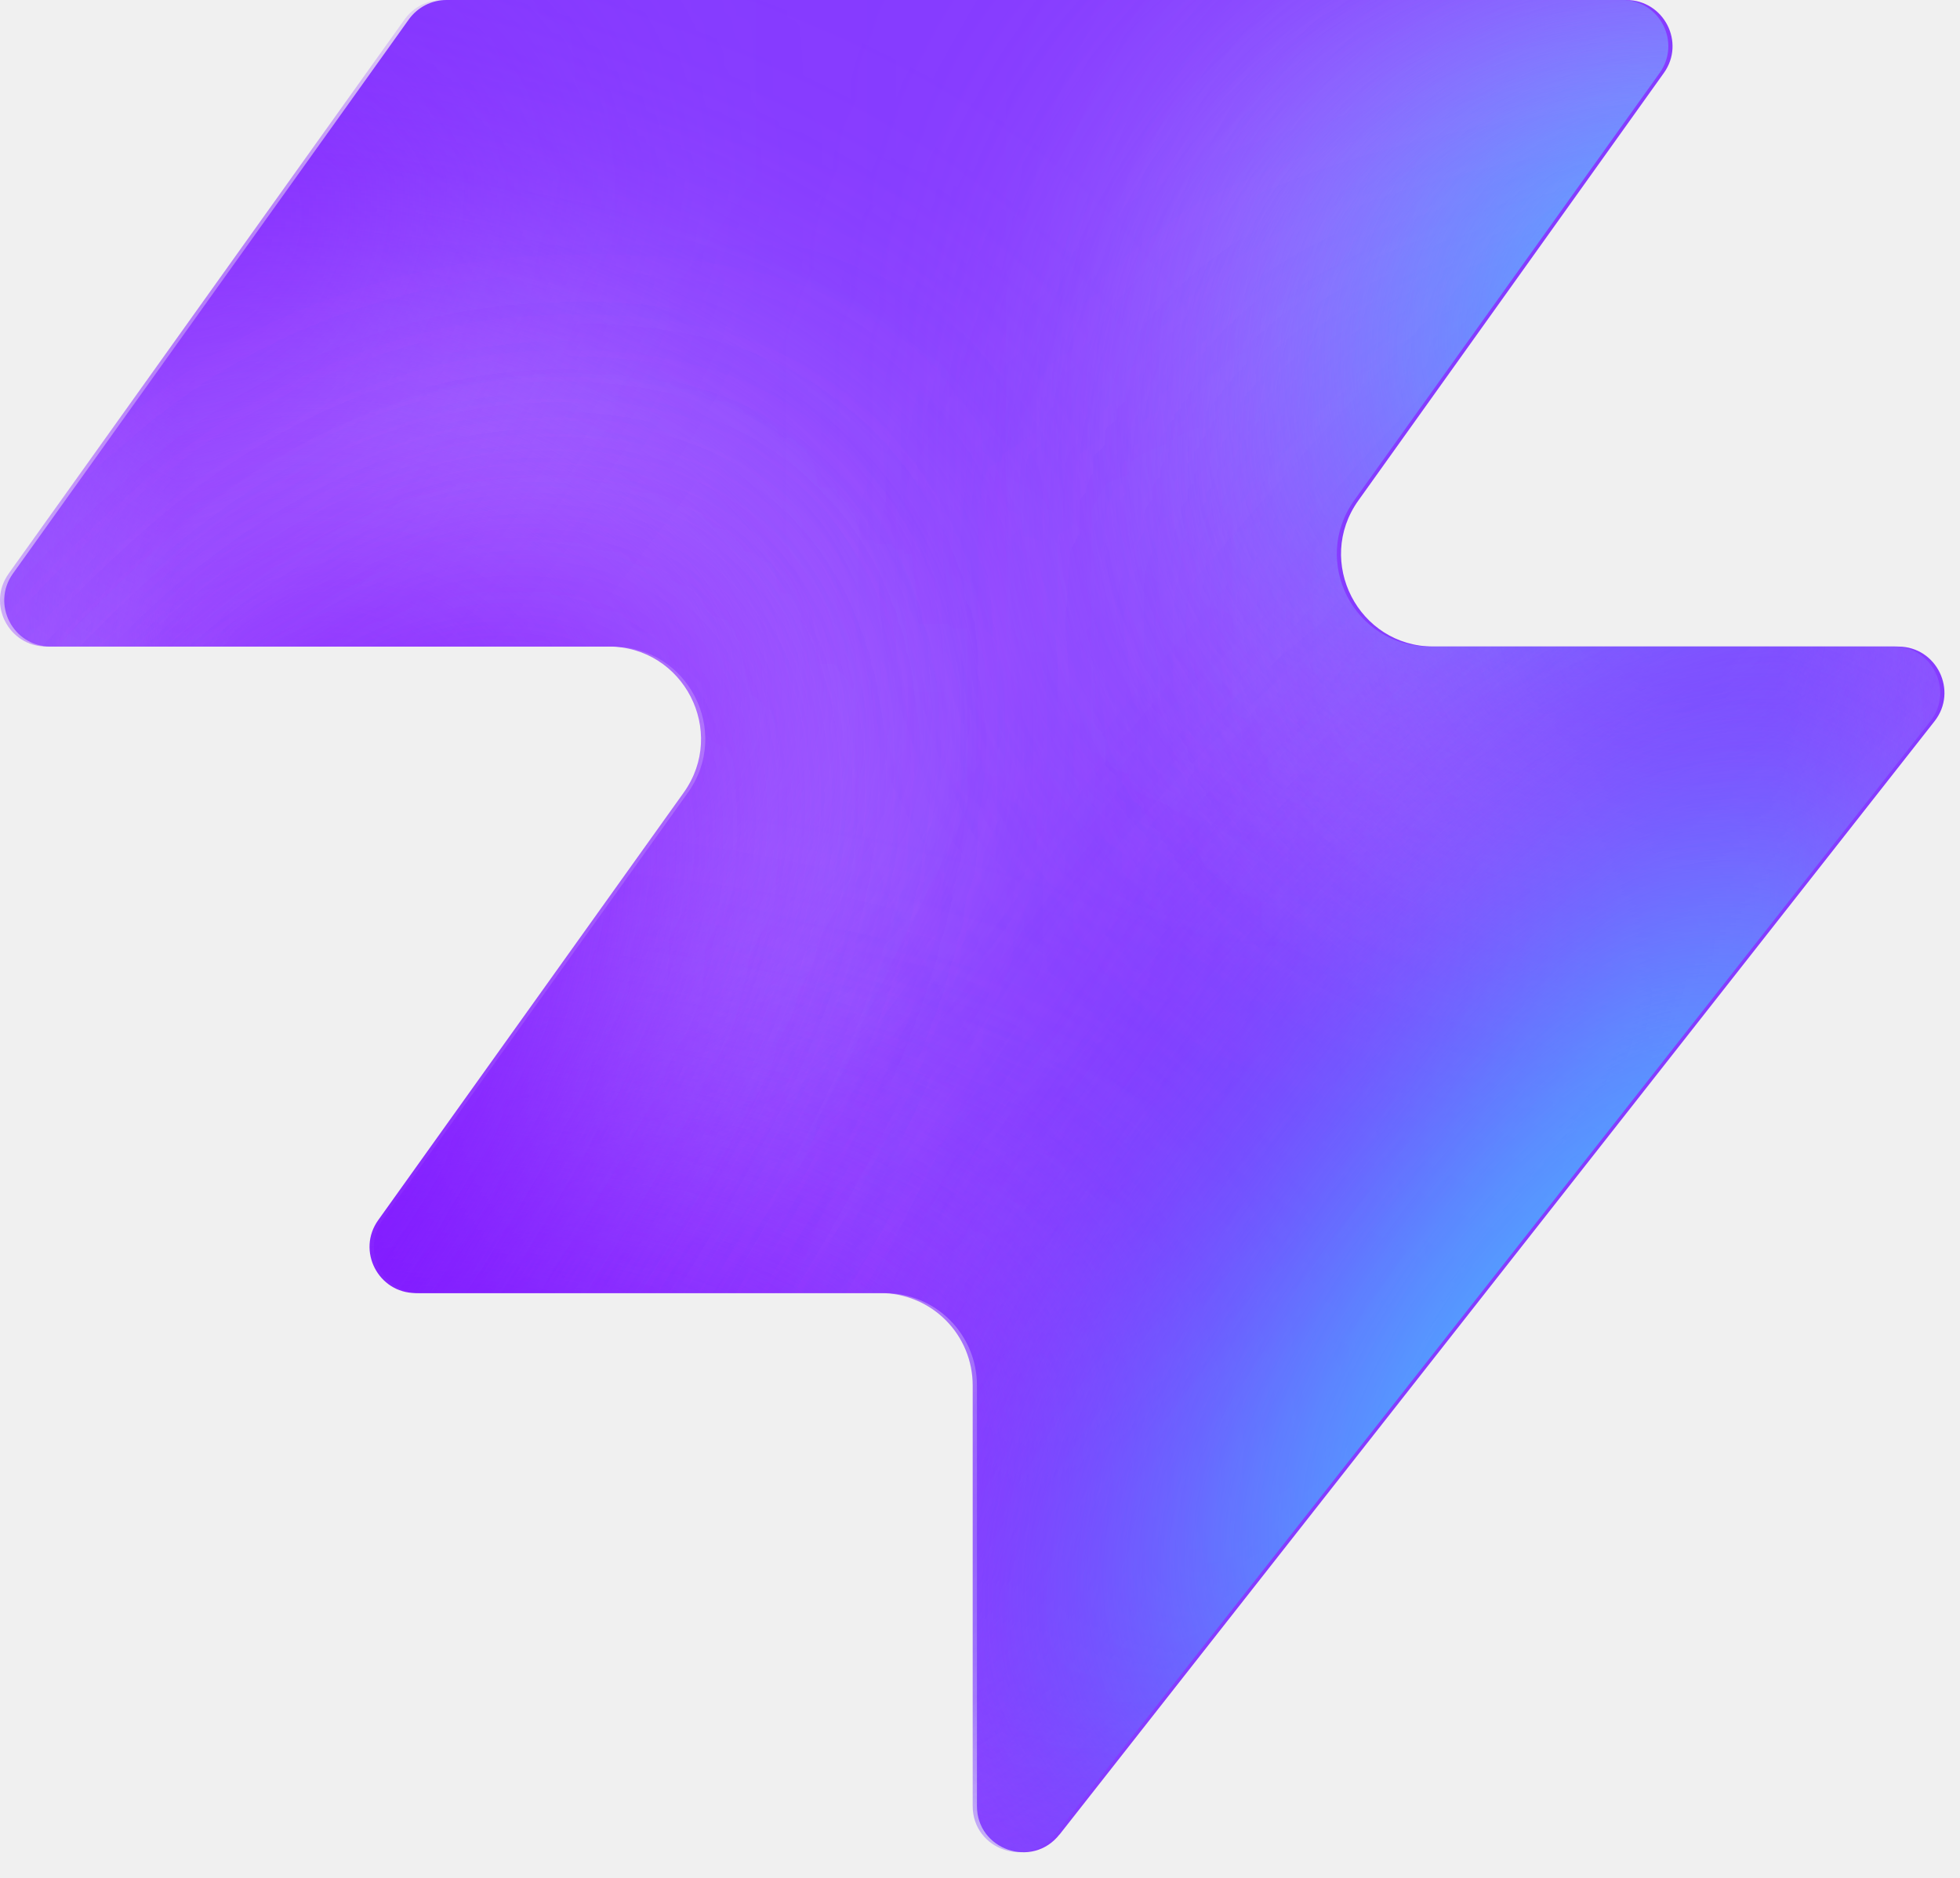
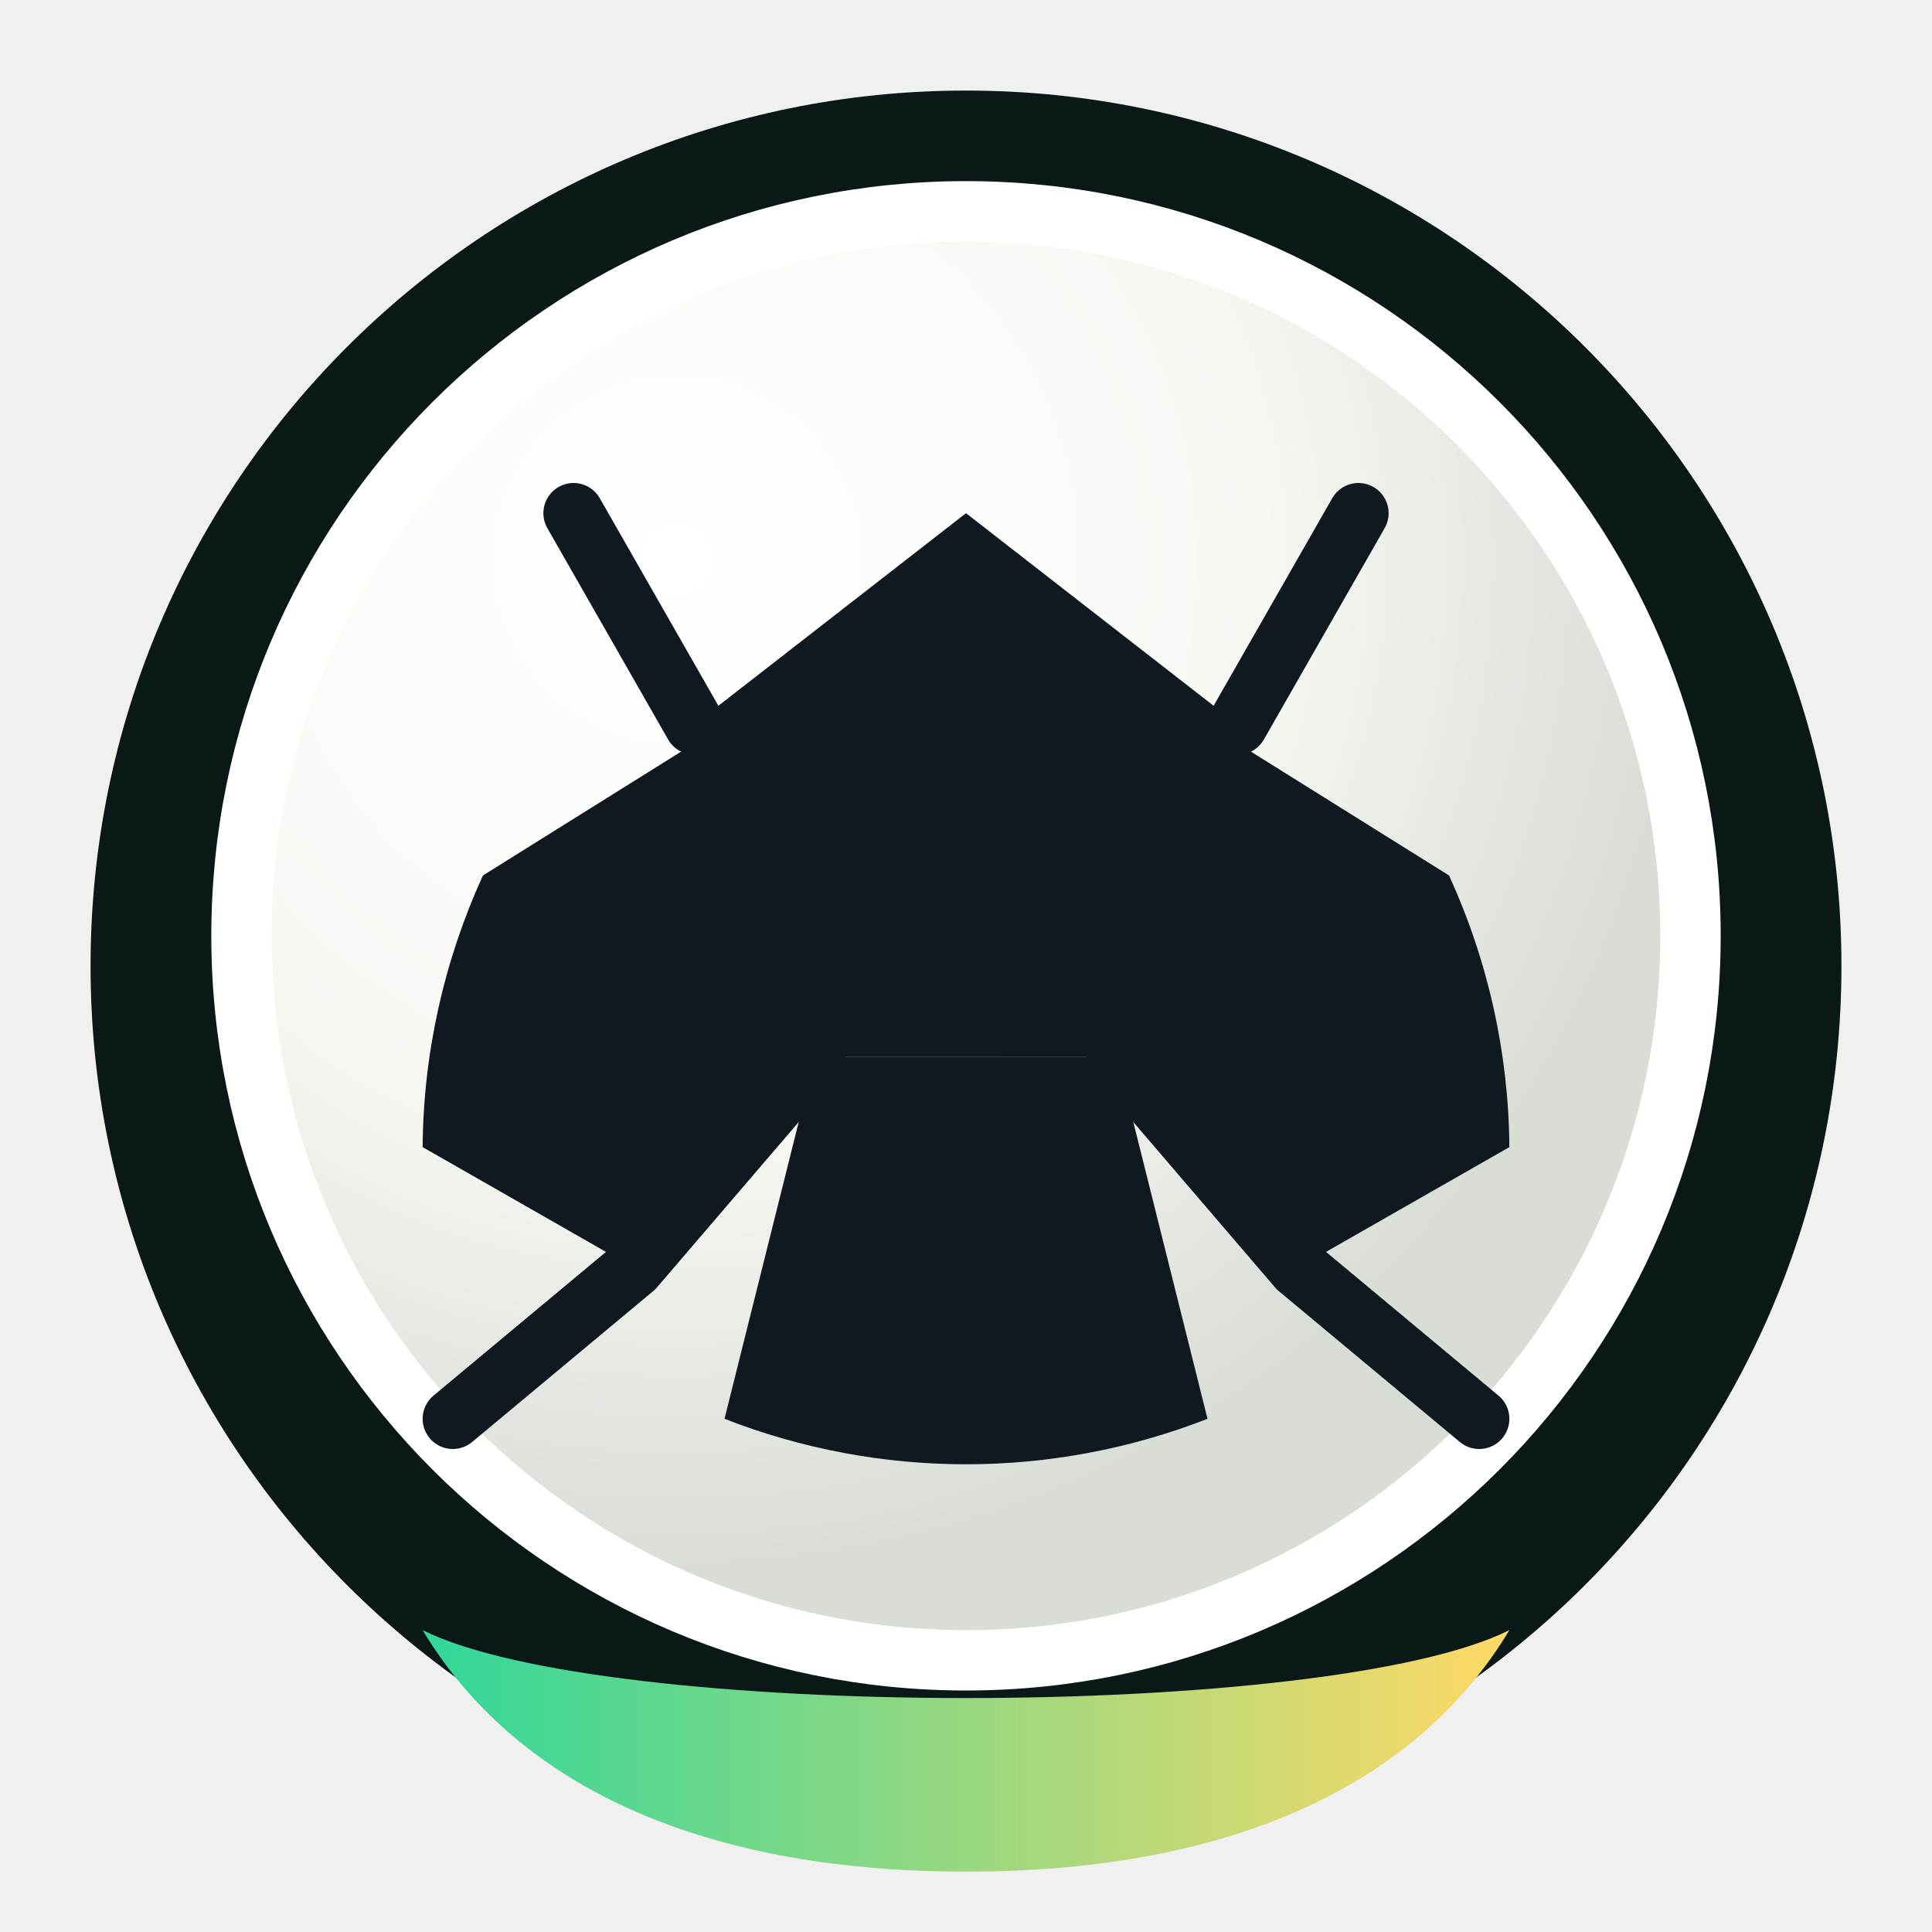
- <svg xmlns="http://www.w3.org/2000/svg" width="48" height="46" fill="none" viewBox="0 0 48 46">
-   <path fill="#863bff" d="M25.946 44.938c-.664.845-2.021.375-2.021-.698V33.937a2.26 2.26 0 0 0-2.262-2.262H10.287c-.92 0-1.456-1.04-.92-1.788l7.48-10.471c1.07-1.497 0-3.578-1.842-3.578H1.237c-.92 0-1.456-1.04-.92-1.788L10.013.474c.214-.297.556-.474.92-.474h28.894c.92 0 1.456 1.04.92 1.788l-7.48 10.471c-1.07 1.498 0 3.579 1.842 3.579h11.377c.943 0 1.473 1.088.89 1.83L25.947 44.94z" style="fill:#863bff;fill:color(display-p3 .525 .23 1);fill-opacity:1" />
-   <mask id="a" width="48" height="46" x="0" y="0" maskUnits="userSpaceOnUse" style="mask-type:alpha">
-     <path fill="#000" d="M25.842 44.938c-.664.844-2.021.375-2.021-.698V33.937a2.26 2.26 0 0 0-2.262-2.262H10.183c-.92 0-1.456-1.04-.92-1.788l7.48-10.471c1.07-1.498 0-3.579-1.842-3.579H1.133c-.92 0-1.456-1.04-.92-1.787L9.91.473c.214-.297.556-.474.92-.474h28.894c.92 0 1.456 1.04.92 1.788l-7.48 10.471c-1.07 1.498 0 3.578 1.842 3.578h11.377c.943 0 1.473 1.088.89 1.832L25.843 44.94z" style="fill:#000;fill-opacity:1" />
-   </mask>
-   <g mask="url(#a)">
-     <g filter="url(#b)">
-       <ellipse cx="5.508" cy="14.704" fill="#ede6ff" rx="5.508" ry="14.704" style="fill:#ede6ff;fill:color(display-p3 .927 .903 1);fill-opacity:1" transform="matrix(.00324 1 1 -.00324 -4.47 31.516)" />
-     </g>
-     <g filter="url(#c)">
-       <ellipse cx="10.399" cy="29.851" fill="#ede6ff" rx="10.399" ry="29.851" style="fill:#ede6ff;fill:color(display-p3 .927 .903 1);fill-opacity:1" transform="matrix(.00324 1 1 -.00324 -39.328 7.883)" />
-     </g>
-     <g filter="url(#d)">
-       <ellipse cx="5.508" cy="30.487" fill="#7e14ff" rx="5.508" ry="30.487" style="fill:#7e14ff;fill:color(display-p3 .492 .077 1);fill-opacity:1" transform="rotate(89.814 -25.913 -14.639)scale(1 -1)" />
-     </g>
-     <g filter="url(#e)">
-       <ellipse cx="5.508" cy="30.599" fill="#7e14ff" rx="5.508" ry="30.599" style="fill:#7e14ff;fill:color(display-p3 .492 .077 1);fill-opacity:1" transform="rotate(89.814 -32.644 -3.334)scale(1 -1)" />
-     </g>
-     <g filter="url(#f)">
-       <ellipse cx="5.508" cy="30.599" fill="#7e14ff" rx="5.508" ry="30.599" style="fill:#7e14ff;fill:color(display-p3 .492 .077 1);fill-opacity:1" transform="matrix(.00324 1 1 -.00324 -34.34 30.47)" />
-     </g>
-     <g filter="url(#g)">
-       <ellipse cx="14.072" cy="22.078" fill="#ede6ff" rx="14.072" ry="22.078" style="fill:#ede6ff;fill:color(display-p3 .927 .903 1);fill-opacity:1" transform="rotate(93.35 24.506 48.493)scale(-1 1)" />
-     </g>
-     <g filter="url(#h)">
-       <ellipse cx="3.47" cy="21.501" fill="#7e14ff" rx="3.47" ry="21.501" style="fill:#7e14ff;fill:color(display-p3 .492 .077 1);fill-opacity:1" transform="rotate(89.009 28.708 47.59)scale(-1 1)" />
-     </g>
-     <g filter="url(#i)">
-       <ellipse cx="3.47" cy="21.501" fill="#7e14ff" rx="3.47" ry="21.501" style="fill:#7e14ff;fill:color(display-p3 .492 .077 1);fill-opacity:1" transform="rotate(89.009 28.708 47.59)scale(-1 1)" />
-     </g>
-     <g filter="url(#j)">
-       <ellipse cx=".387" cy="8.972" fill="#7e14ff" rx="4.407" ry="29.108" style="fill:#7e14ff;fill:color(display-p3 .492 .077 1);fill-opacity:1" transform="rotate(39.51 .387 8.972)" />
-     </g>
-     <g filter="url(#k)">
-       <ellipse cx="47.523" cy="-6.092" fill="#7e14ff" rx="4.407" ry="29.108" style="fill:#7e14ff;fill:color(display-p3 .492 .077 1);fill-opacity:1" transform="rotate(37.892 47.523 -6.092)" />
-     </g>
-     <g filter="url(#l)">
-       <ellipse cx="41.412" cy="6.333" fill="#47bfff" rx="5.971" ry="9.665" style="fill:#47bfff;fill:color(display-p3 .28 .748 1);fill-opacity:1" transform="rotate(37.892 41.412 6.333)" />
-     </g>
-     <g filter="url(#m)">
-       <ellipse cx="-1.879" cy="38.332" fill="#7e14ff" rx="4.407" ry="29.108" style="fill:#7e14ff;fill:color(display-p3 .492 .077 1);fill-opacity:1" transform="rotate(37.892 -1.88 38.332)" />
-     </g>
-     <g filter="url(#n)">
-       <ellipse cx="-1.879" cy="38.332" fill="#7e14ff" rx="4.407" ry="29.108" style="fill:#7e14ff;fill:color(display-p3 .492 .077 1);fill-opacity:1" transform="rotate(37.892 -1.88 38.332)" />
-     </g>
-     <g filter="url(#o)">
-       <ellipse cx="35.651" cy="29.907" fill="#7e14ff" rx="4.407" ry="29.108" style="fill:#7e14ff;fill:color(display-p3 .492 .077 1);fill-opacity:1" transform="rotate(37.892 35.651 29.907)" />
-     </g>
-     <g filter="url(#p)">
-       <ellipse cx="38.418" cy="32.4" fill="#47bfff" rx="5.971" ry="15.297" style="fill:#47bfff;fill:color(display-p3 .28 .748 1);fill-opacity:1" transform="rotate(37.892 38.418 32.4)" />
-     </g>
-   </g>
+ <svg xmlns="http://www.w3.org/2000/svg" viewBox="0 0 64 64">
  <defs>
-     <filter id="b" width="60.045" height="41.654" x="-19.77" y="16.149" color-interpolation-filters="sRGB" filterUnits="userSpaceOnUse">
-       <feFlood flood-opacity="0" result="BackgroundImageFix" />
-       <feBlend in="SourceGraphic" in2="BackgroundImageFix" result="shape" />
-       <feGaussianBlur result="effect1_foregroundBlur_2002_17158" stdDeviation="7.659" />
-     </filter>
-     <filter id="c" width="90.34" height="51.437" x="-54.613" y="-7.533" color-interpolation-filters="sRGB" filterUnits="userSpaceOnUse">
-       <feFlood flood-opacity="0" result="BackgroundImageFix" />
-       <feBlend in="SourceGraphic" in2="BackgroundImageFix" result="shape" />
-       <feGaussianBlur result="effect1_foregroundBlur_2002_17158" stdDeviation="7.659" />
-     </filter>
-     <filter id="d" width="79.355" height="29.4" x="-49.64" y="2.03" color-interpolation-filters="sRGB" filterUnits="userSpaceOnUse">
-       <feFlood flood-opacity="0" result="BackgroundImageFix" />
-       <feBlend in="SourceGraphic" in2="BackgroundImageFix" result="shape" />
-       <feGaussianBlur result="effect1_foregroundBlur_2002_17158" stdDeviation="4.596" />
-     </filter>
-     <filter id="e" width="79.579" height="29.4" x="-45.045" y="20.029" color-interpolation-filters="sRGB" filterUnits="userSpaceOnUse">
-       <feFlood flood-opacity="0" result="BackgroundImageFix" />
-       <feBlend in="SourceGraphic" in2="BackgroundImageFix" result="shape" />
-       <feGaussianBlur result="effect1_foregroundBlur_2002_17158" stdDeviation="4.596" />
-     </filter>
-     <filter id="f" width="79.579" height="29.4" x="-43.513" y="21.178" color-interpolation-filters="sRGB" filterUnits="userSpaceOnUse">
-       <feFlood flood-opacity="0" result="BackgroundImageFix" />
-       <feBlend in="SourceGraphic" in2="BackgroundImageFix" result="shape" />
-       <feGaussianBlur result="effect1_foregroundBlur_2002_17158" stdDeviation="4.596" />
-     </filter>
-     <filter id="g" width="74.749" height="58.852" x="15.756" y="-17.901" color-interpolation-filters="sRGB" filterUnits="userSpaceOnUse">
-       <feFlood flood-opacity="0" result="BackgroundImageFix" />
-       <feBlend in="SourceGraphic" in2="BackgroundImageFix" result="shape" />
-       <feGaussianBlur result="effect1_foregroundBlur_2002_17158" stdDeviation="7.659" />
-     </filter>
-     <filter id="h" width="61.377" height="25.362" x="23.548" y="2.284" color-interpolation-filters="sRGB" filterUnits="userSpaceOnUse">
-       <feFlood flood-opacity="0" result="BackgroundImageFix" />
-       <feBlend in="SourceGraphic" in2="BackgroundImageFix" result="shape" />
-       <feGaussianBlur result="effect1_foregroundBlur_2002_17158" stdDeviation="4.596" />
-     </filter>
-     <filter id="i" width="61.377" height="25.362" x="23.548" y="2.284" color-interpolation-filters="sRGB" filterUnits="userSpaceOnUse">
-       <feFlood flood-opacity="0" result="BackgroundImageFix" />
-       <feBlend in="SourceGraphic" in2="BackgroundImageFix" result="shape" />
-       <feGaussianBlur result="effect1_foregroundBlur_2002_17158" stdDeviation="4.596" />
-     </filter>
-     <filter id="j" width="56.045" height="63.649" x="-27.636" y="-22.853" color-interpolation-filters="sRGB" filterUnits="userSpaceOnUse">
-       <feFlood flood-opacity="0" result="BackgroundImageFix" />
-       <feBlend in="SourceGraphic" in2="BackgroundImageFix" result="shape" />
-       <feGaussianBlur result="effect1_foregroundBlur_2002_17158" stdDeviation="4.596" />
-     </filter>
-     <filter id="k" width="54.814" height="64.646" x="20.116" y="-38.415" color-interpolation-filters="sRGB" filterUnits="userSpaceOnUse">
-       <feFlood flood-opacity="0" result="BackgroundImageFix" />
-       <feBlend in="SourceGraphic" in2="BackgroundImageFix" result="shape" />
-       <feGaussianBlur result="effect1_foregroundBlur_2002_17158" stdDeviation="4.596" />
-     </filter>
-     <filter id="l" width="33.541" height="35.313" x="24.641" y="-11.323" color-interpolation-filters="sRGB" filterUnits="userSpaceOnUse">
-       <feFlood flood-opacity="0" result="BackgroundImageFix" />
-       <feBlend in="SourceGraphic" in2="BackgroundImageFix" result="shape" />
-       <feGaussianBlur result="effect1_foregroundBlur_2002_17158" stdDeviation="4.596" />
-     </filter>
-     <filter id="m" width="54.814" height="64.646" x="-29.286" y="6.009" color-interpolation-filters="sRGB" filterUnits="userSpaceOnUse">
-       <feFlood flood-opacity="0" result="BackgroundImageFix" />
-       <feBlend in="SourceGraphic" in2="BackgroundImageFix" result="shape" />
-       <feGaussianBlur result="effect1_foregroundBlur_2002_17158" stdDeviation="4.596" />
-     </filter>
-     <filter id="n" width="54.814" height="64.646" x="-29.286" y="6.009" color-interpolation-filters="sRGB" filterUnits="userSpaceOnUse">
-       <feFlood flood-opacity="0" result="BackgroundImageFix" />
-       <feBlend in="SourceGraphic" in2="BackgroundImageFix" result="shape" />
-       <feGaussianBlur result="effect1_foregroundBlur_2002_17158" stdDeviation="4.596" />
-     </filter>
-     <filter id="o" width="54.814" height="64.646" x="8.244" y="-2.416" color-interpolation-filters="sRGB" filterUnits="userSpaceOnUse">
-       <feFlood flood-opacity="0" result="BackgroundImageFix" />
-       <feBlend in="SourceGraphic" in2="BackgroundImageFix" result="shape" />
-       <feGaussianBlur result="effect1_foregroundBlur_2002_17158" stdDeviation="4.596" />
-     </filter>
-     <filter id="p" width="39.409" height="43.623" x="18.713" y="10.588" color-interpolation-filters="sRGB" filterUnits="userSpaceOnUse">
-       <feFlood flood-opacity="0" result="BackgroundImageFix" />
-       <feBlend in="SourceGraphic" in2="BackgroundImageFix" result="shape" />
-       <feGaussianBlur result="effect1_foregroundBlur_2002_17158" stdDeviation="4.596" />
-     </filter>
+     <radialGradient id="ballShade" cx="30%" cy="24%" r="70%">
+       <stop offset="0" stop-color="#fff" />
+       <stop offset="0.58" stop-color="#f7f7f2" />
+       <stop offset="1" stop-color="#d8ddd6" />
+     </radialGradient>
+     <linearGradient id="grass" x1="14" x2="50" y1="54" y2="54" gradientUnits="userSpaceOnUse">
+       <stop offset="0" stop-color="#31d79a" />
+       <stop offset="1" stop-color="#ffd966" />
+     </linearGradient>
  </defs>
+   <circle cx="32" cy="32" r="29" fill="#0a1918" />
+   <circle cx="32" cy="31" r="24" fill="url(#ballShade)" stroke="#fff" stroke-width="2" />
+   <path fill="#101820" d="m32 17 9 7-4 11H27l-4-11 9-7Z" />
+   <path fill="#101820" d="m16 29 8-5 4 11-7 7-7-4a22 22 0 0 1 2-9Z" />
+   <path fill="#101820" d="m48 29-8-5-4 11 7 7 7-4a22 22 0 0 0-2-9Z" />
+   <path fill="#101820" d="m24 47 3-12h10l3 12a22 22 0 0 1-16 0Z" />
+   <path fill="none" stroke="#101820" stroke-linecap="round" stroke-linejoin="round" stroke-width="2" d="m23 24-4-7m22 7 4-7M21 42l-6 5m28-5 6 5M27 35l-6 7m16-7 6 7" />
+   <path fill="url(#grass)" d="M14 54c6 3 30 3 36 0-3 5-9 8-18 8s-15-3-18-8Z" />
</svg>
